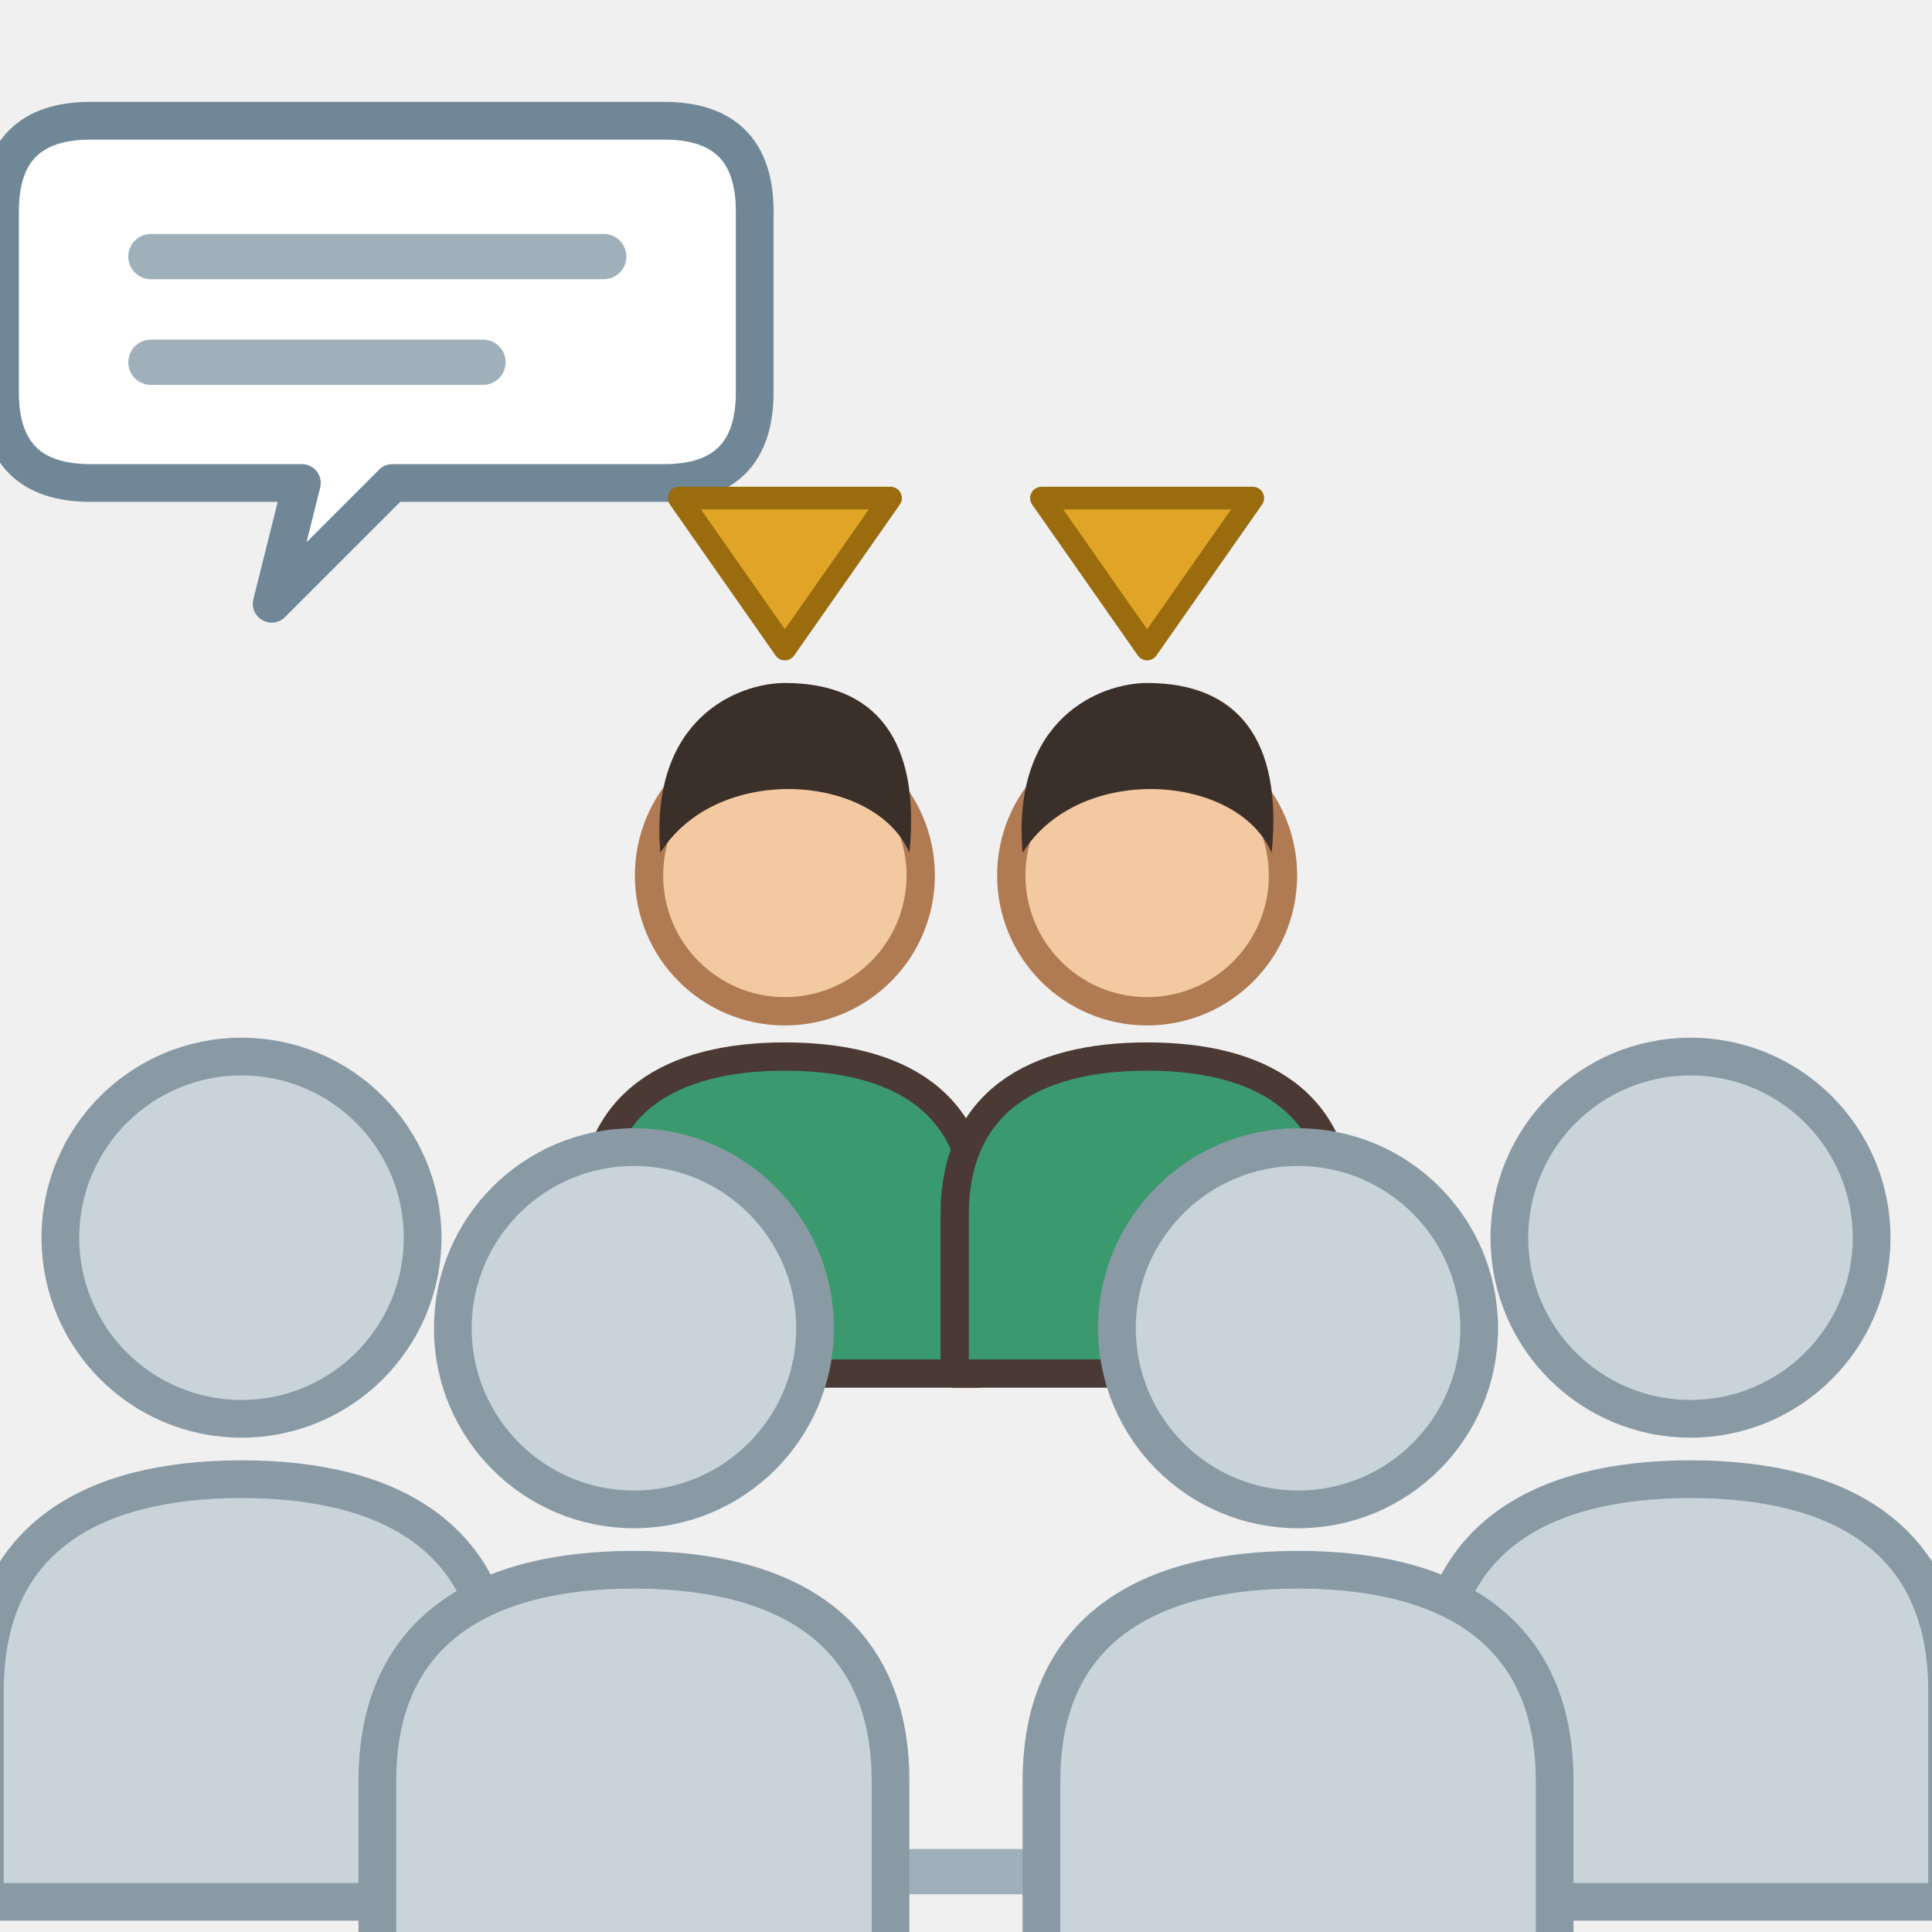
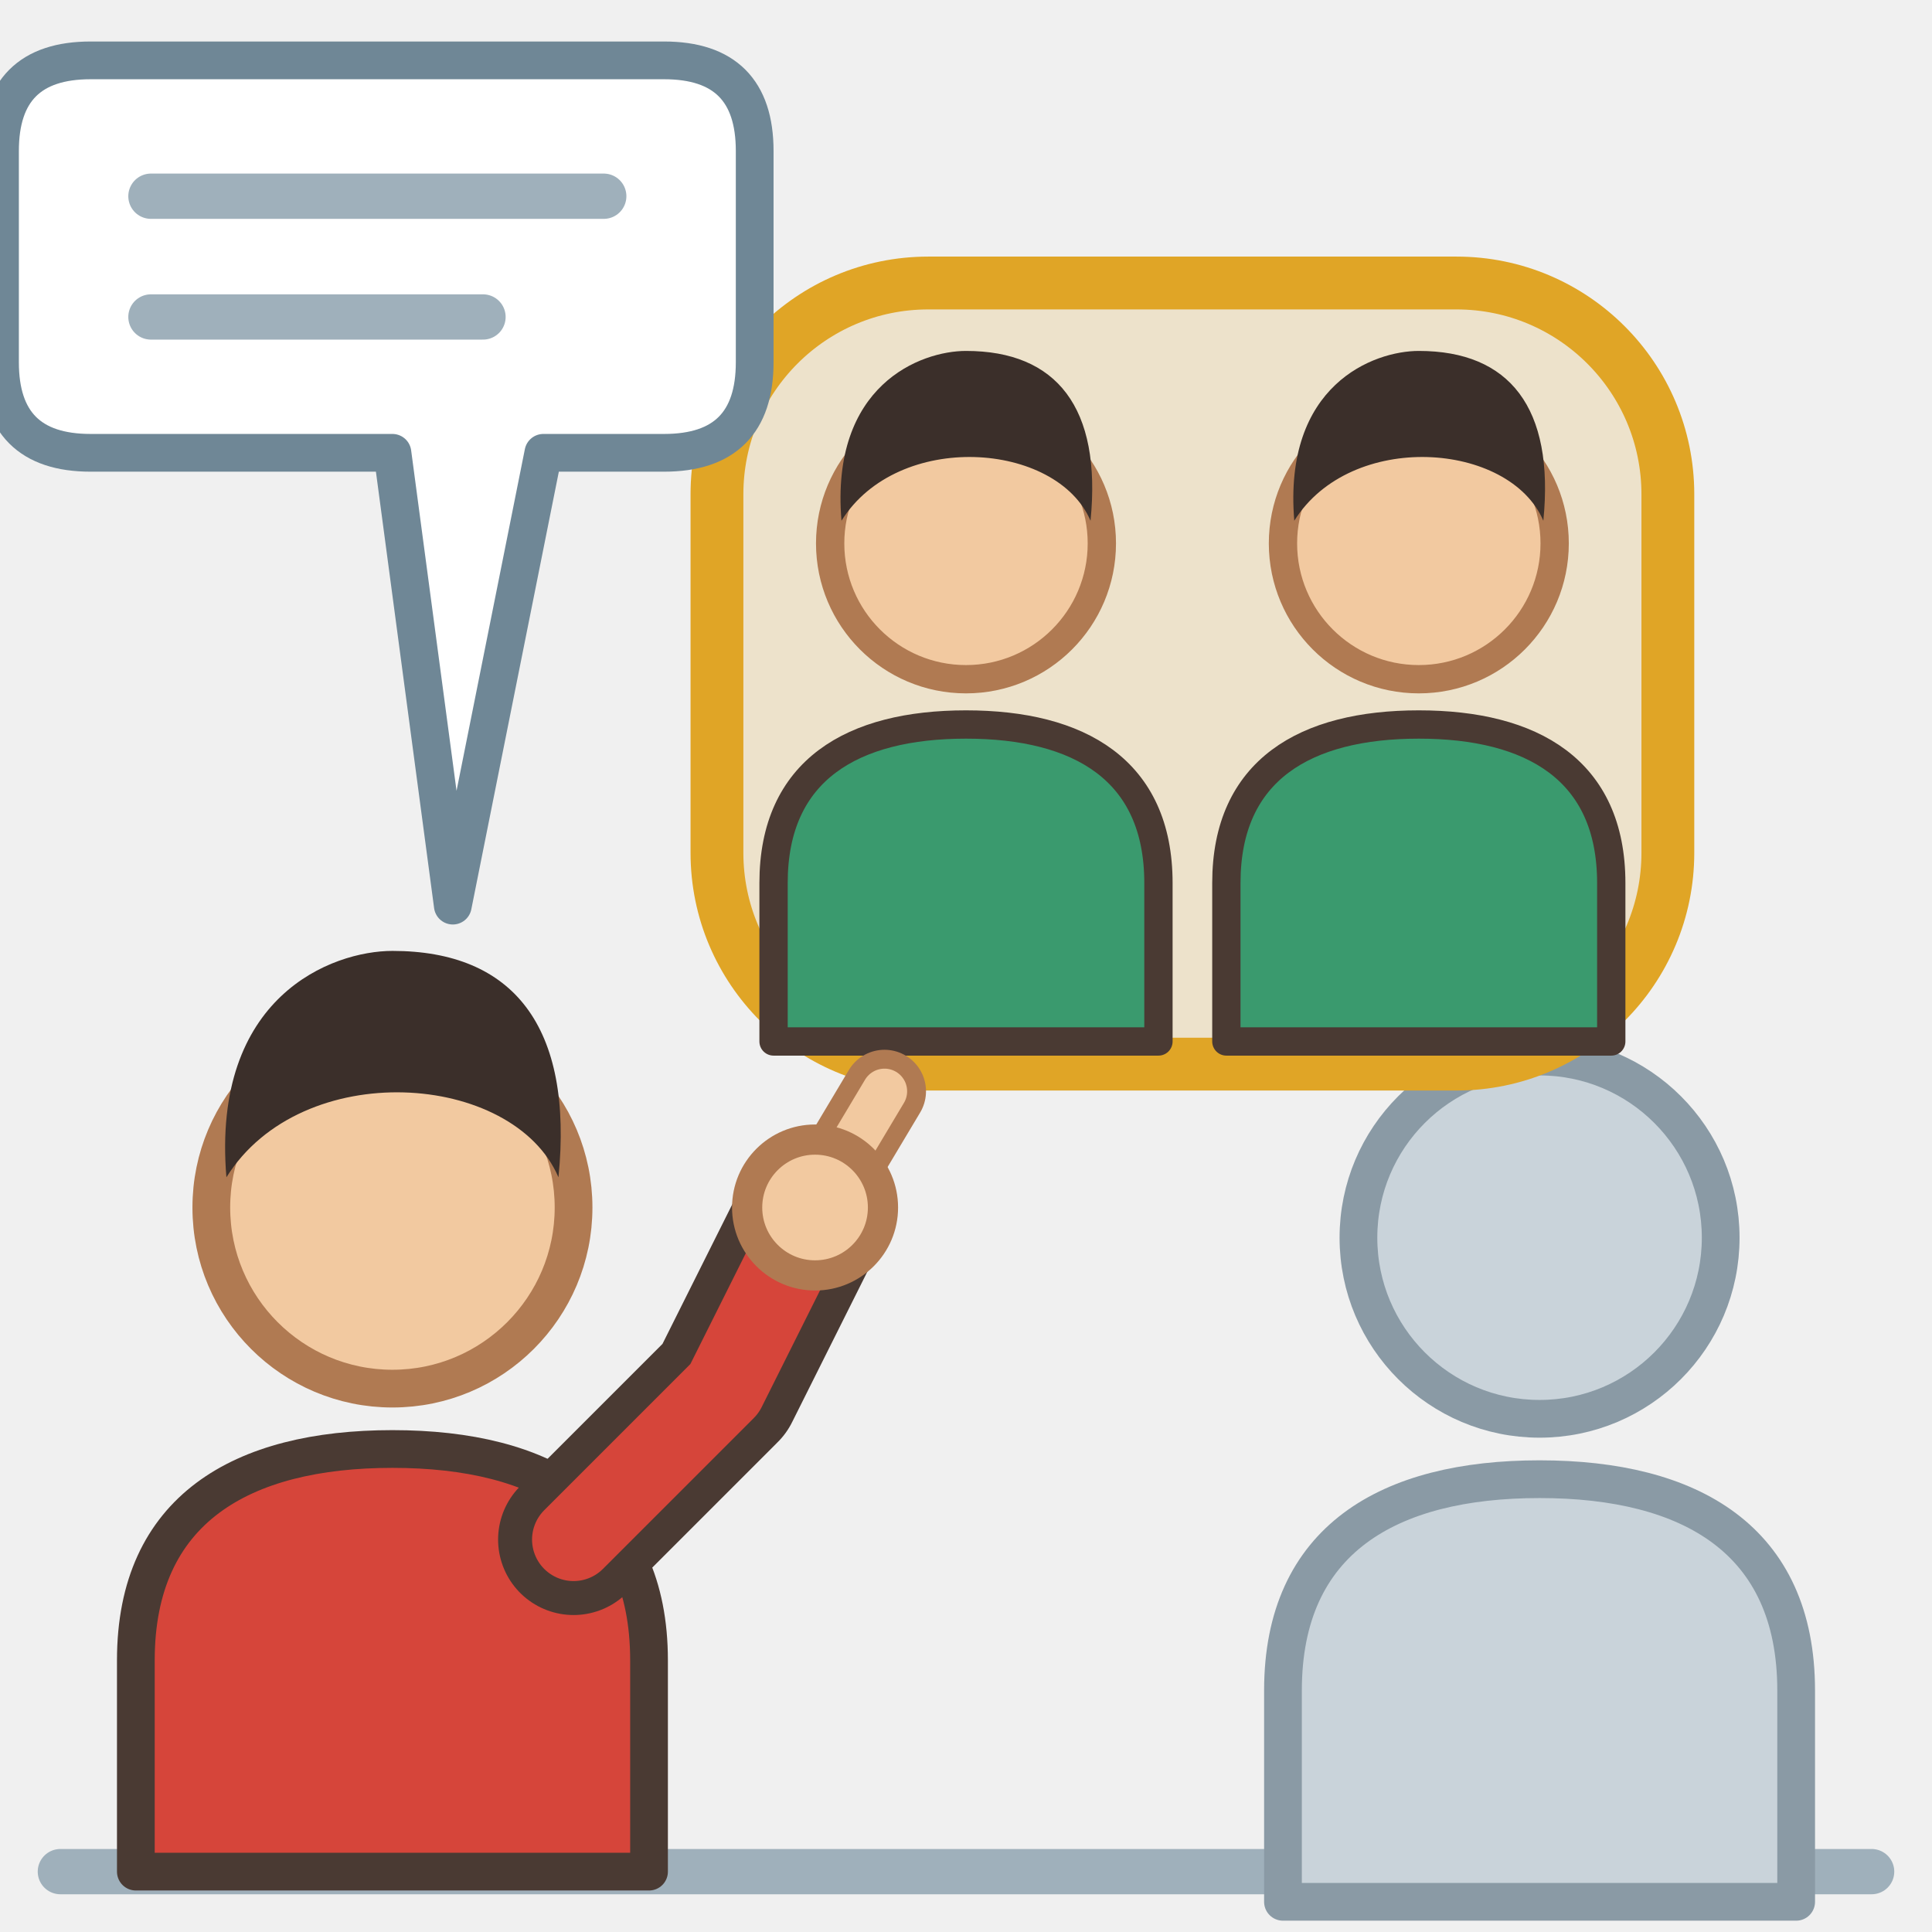
<svg xmlns="http://www.w3.org/2000/svg" viewBox="0 0 128 128" width="128" height="128" role="img">
  <path d="M4 124 H124" stroke="#9fb0bb" stroke-width="3" stroke-linecap="round" />
-   <g transform="translate(52 58) scale(0.75)">
+   <g transform="translate(102 82) scale(1)">
+     <path d="M-17 44 V30 C-17 20 -10 16 0 16 C10 16 17 20 17 30 V44 Z" fill="#c9d3da" stroke="#8a9aa5" stroke-width="2.5" stroke-linejoin="round" />
+     <circle r="12" fill="#c9d3da" stroke="#8a9aa5" stroke-width="2.5" stroke-linejoin="round" />
+   </g>
+   <g transform="translate(26 80) scale(1)">
+     <path d="M-17 44 V30 C-17 20 -10 16 0 16 C10 16 17 20 17 30 V44 Z" fill="#d6453a" stroke="#4a3a33" stroke-width="2.5" stroke-linejoin="round" />
+     <circle r="12" fill="#f2c9a0" stroke="#b07a52" stroke-width="2.5" stroke-linejoin="round" />
+     <path d="M-11 -2 C-12 -14 -4 -17 0 -17 C8 -17 12 -12 11 -2 C8 -9 -6 -10 -11 -2 Z" fill="#3b2f2a" />
+   </g>
+   <rect x="47.5" y="18.75" width="63" height="51.75" rx="14" fill="#e0a526" fill-opacity="0.18" stroke="#e0a526" stroke-width="3.5" />
+   <g transform="translate(64 36) scale(0.75)">
    <path d="M-17 44 V30 C-17 20 -10 16 0 16 C10 16 17 20 17 30 V44 Z" fill="#3a9a6e" stroke="#4a3a33" stroke-width="2.5" stroke-linejoin="round" />
    <circle r="12" fill="#f2c9a0" stroke="#b07a52" stroke-width="2.5" stroke-linejoin="round" />
    <path d="M-11 -2 C-12 -14 -4 -17 0 -17 C8 -17 12 -12 11 -2 C8 -9 -6 -10 -11 -2 Z" fill="#3b2f2a" />
  </g>
-   <g transform="translate(76 58) scale(0.75)">
+   <g transform="translate(94 36) scale(0.75)">
    <path d="M-17 44 V30 C-17 20 -10 16 0 16 C10 16 17 20 17 30 V44 Z" fill="#3a9a6e" stroke="#4a3a33" stroke-width="2.5" stroke-linejoin="round" />
    <circle r="12" fill="#f2c9a0" stroke="#b07a52" stroke-width="2.5" stroke-linejoin="round" />
    <path d="M-11 -2 C-12 -14 -4 -17 0 -17 C8 -17 12 -12 11 -2 C8 -9 -6 -10 -11 -2 Z" fill="#3b2f2a" />
  </g>
-   <g transform="translate(16 82) scale(1)">
-     <path d="M-17 44 V30 C-17 20 -10 16 0 16 C10 16 17 20 17 30 V44 Z" fill="#c9d3da" stroke="#8a9aa5" stroke-width="2.5" stroke-linejoin="round" />
-     <circle r="12" fill="#c9d3da" stroke="#8a9aa5" stroke-width="2.5" stroke-linejoin="round" />
+   <g stroke-linecap="round" stroke-linejoin="round" fill="none">
+     <path d="M38 102 L48 92 L54 80" stroke="#4a3a33" stroke-width="10" />
+     <path d="M38 102 L48 92 L54 80" stroke="#d6453a" stroke-width="5.5" />
+     <path d="M54 80 l4.6 -7.7" stroke="#b07a52" stroke-width="5.5" />
+     <path d="M54 80 l4.6 -7.7" stroke="#f2c9a0" stroke-width="3" />
+     <circle cx="54" cy="80" r="4.5" fill="#f2c9a0" stroke="#b07a52" stroke-width="2" />
  </g>
-   <g transform="translate(42 88) scale(1)">
-     <path d="M-17 44 V30 C-17 20 -10 16 0 16 C10 16 17 20 17 30 V44 Z" fill="#c9d3da" stroke="#8a9aa5" stroke-width="2.5" stroke-linejoin="round" />
-     <circle r="12" fill="#c9d3da" stroke="#8a9aa5" stroke-width="2.5" stroke-linejoin="round" />
-   </g>
-   <g transform="translate(112 82) scale(1)">
-     <path d="M-17 44 V30 C-17 20 -10 16 0 16 C10 16 17 20 17 30 V44 Z" fill="#c9d3da" stroke="#8a9aa5" stroke-width="2.5" stroke-linejoin="round" />
-     <circle r="12" fill="#c9d3da" stroke="#8a9aa5" stroke-width="2.5" stroke-linejoin="round" />
-   </g>
-   <g transform="translate(86 88) scale(1)">
-     <path d="M-17 44 V30 C-17 20 -10 16 0 16 C10 16 17 20 17 30 V44 Z" fill="#c9d3da" stroke="#8a9aa5" stroke-width="2.5" stroke-linejoin="round" />
-     <circle r="12" fill="#c9d3da" stroke="#8a9aa5" stroke-width="2.5" stroke-linejoin="round" />
-   </g>
-   <path d="M6 8 H44 Q50 8 50 14 V26 Q50 32 44 32 H26 L18 40 L20 32 H6 Q0 32 0 26 V14 Q0 8 6 8 Z" fill="#ffffff" stroke="#6f8796" stroke-width="2.5" stroke-linejoin="round" />
-   <path d="M10 17 H40 M10 24 H32" stroke="#9fb0bb" stroke-width="3" stroke-linecap="round" />
-   <path d="M45 33 H59 L52 43 Z" fill="#e0a526" stroke="#9a6c0e" stroke-width="1.5" stroke-linejoin="round" />
-   <path d="M69 33 H83 L76 43 Z" fill="#e0a526" stroke="#9a6c0e" stroke-width="1.5" stroke-linejoin="round" />
+   <path d="M6 4 H44 Q50 4 50 10 V24 Q50 30 44 30 H36 L30 60 L26 30 H6 Q0 30 0 24 V10 Q0 4 6 4 Z" fill="#ffffff" stroke="#6f8796" stroke-width="2.5" stroke-linejoin="round" />
+   <path d="M10 13 H40 M10 21 H32" stroke="#9fb0bb" stroke-width="3" stroke-linecap="round" />
</svg>
